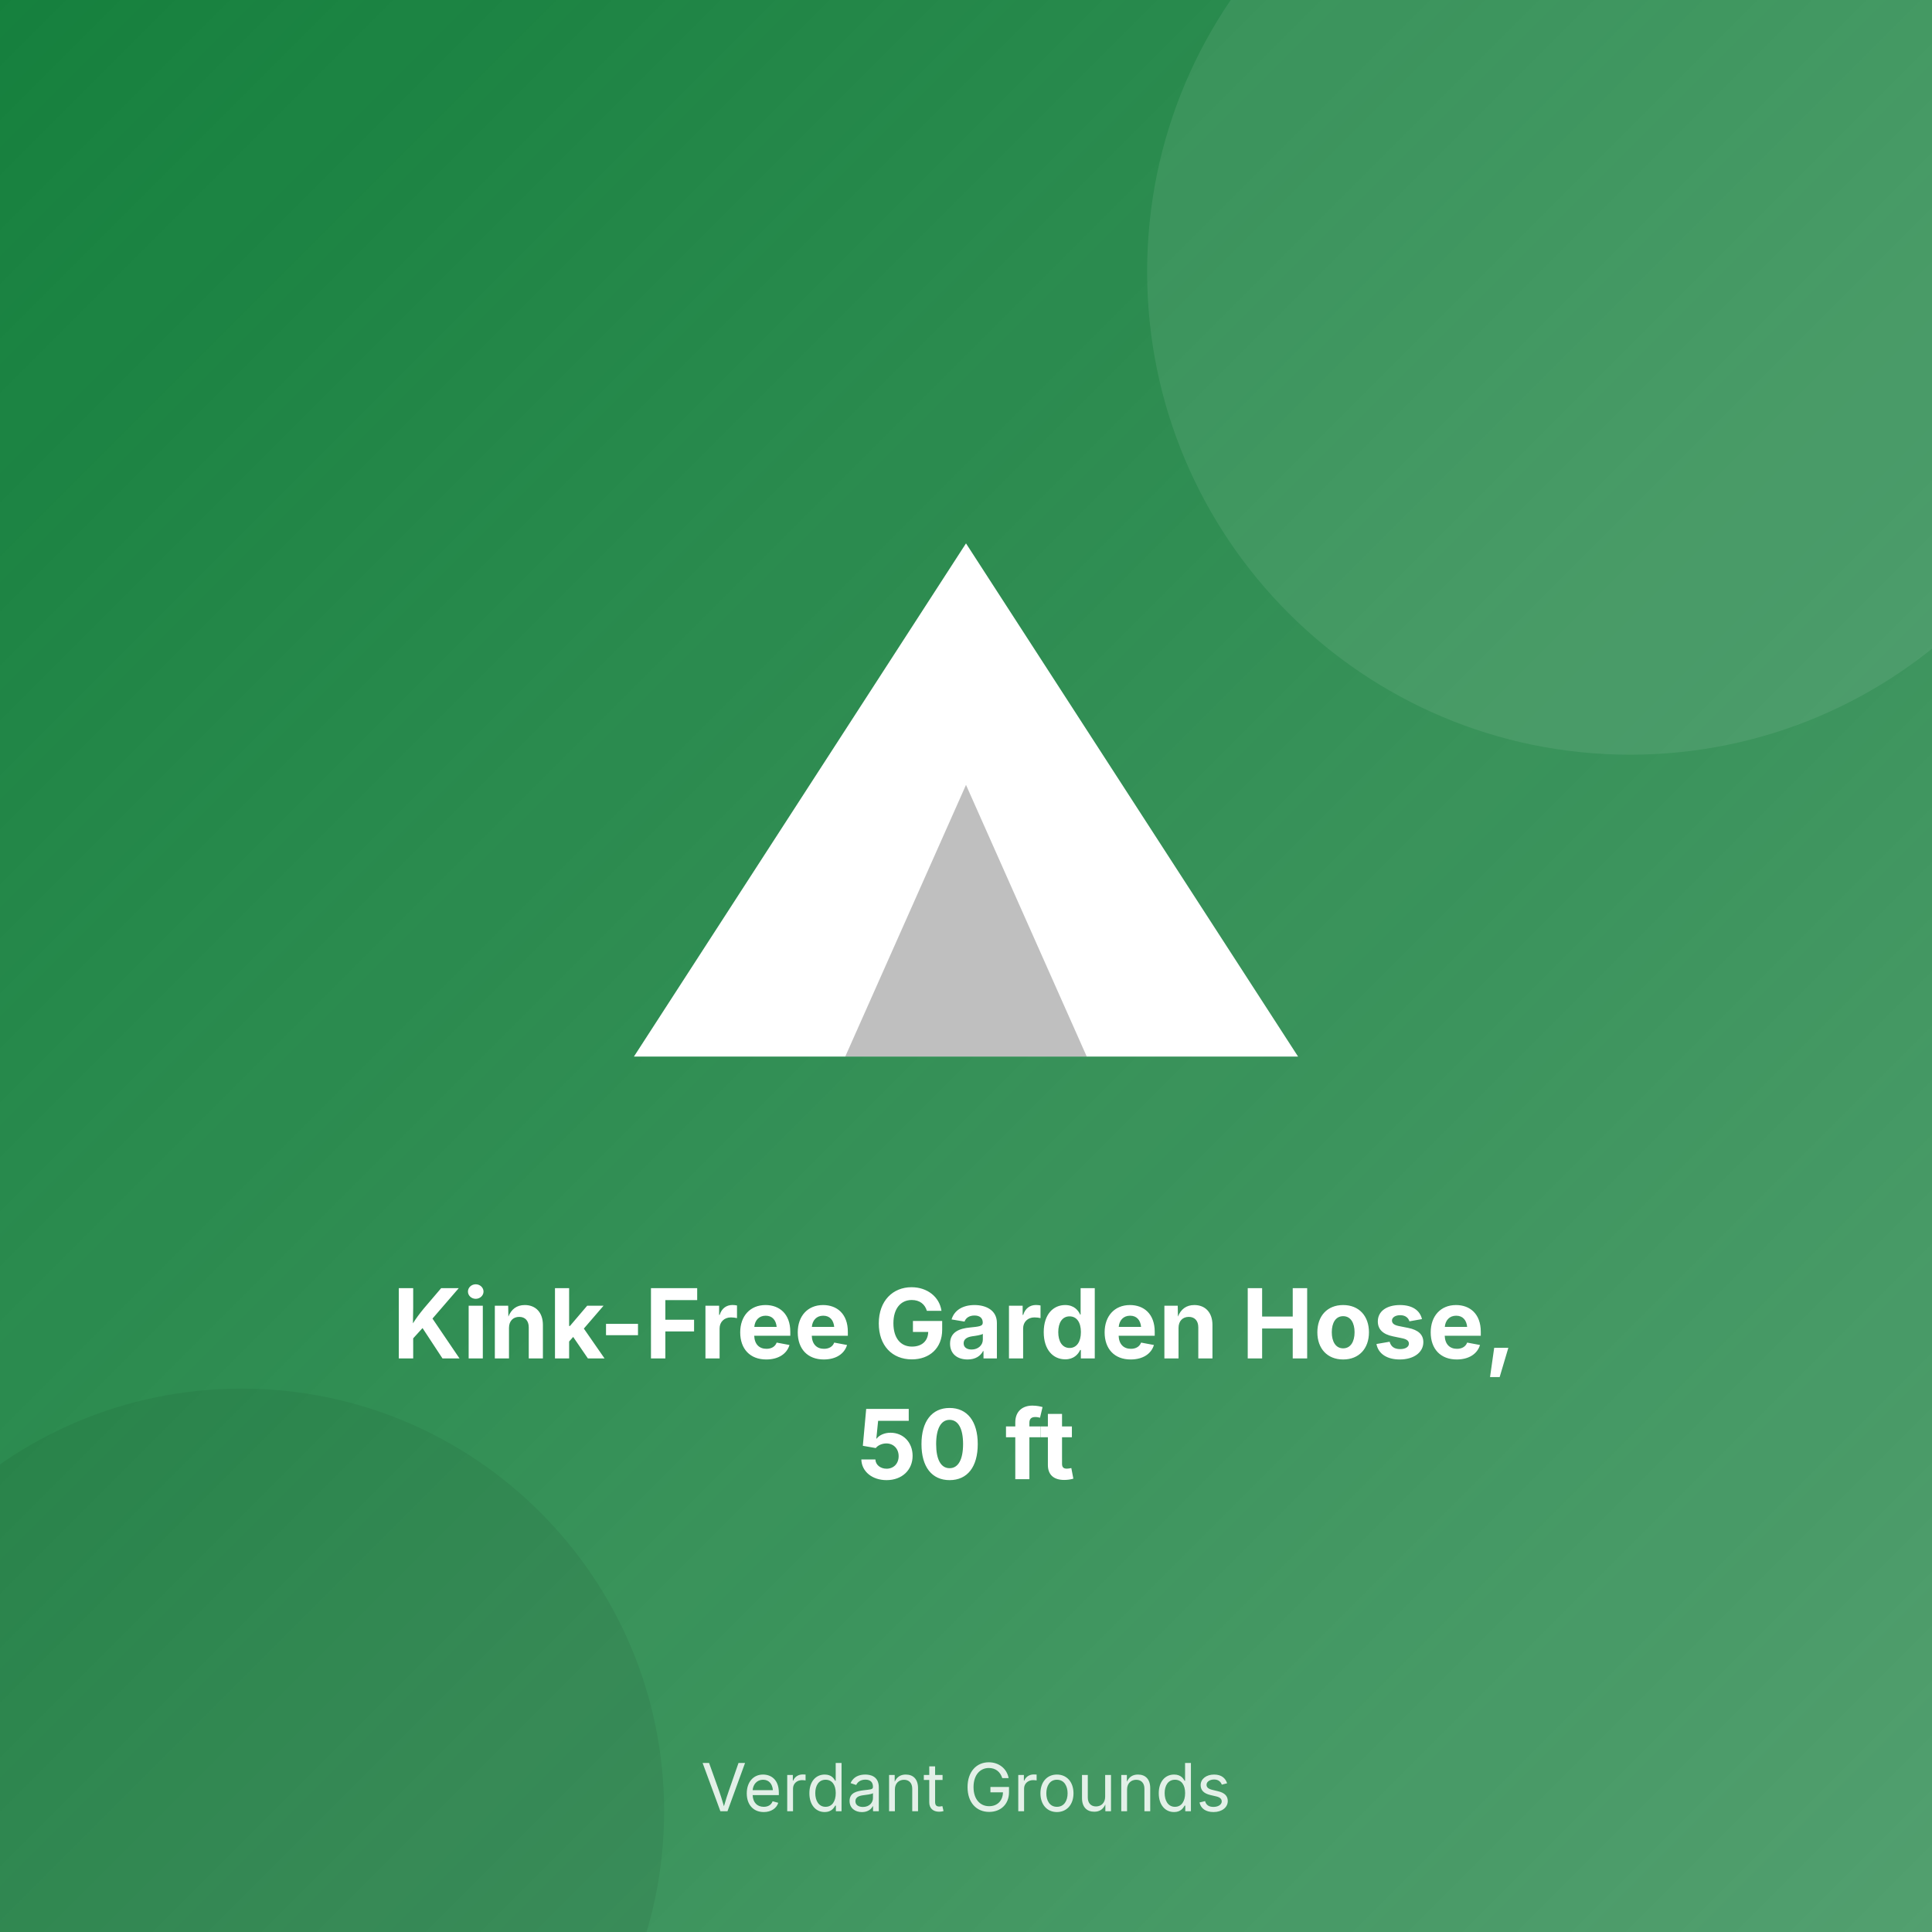
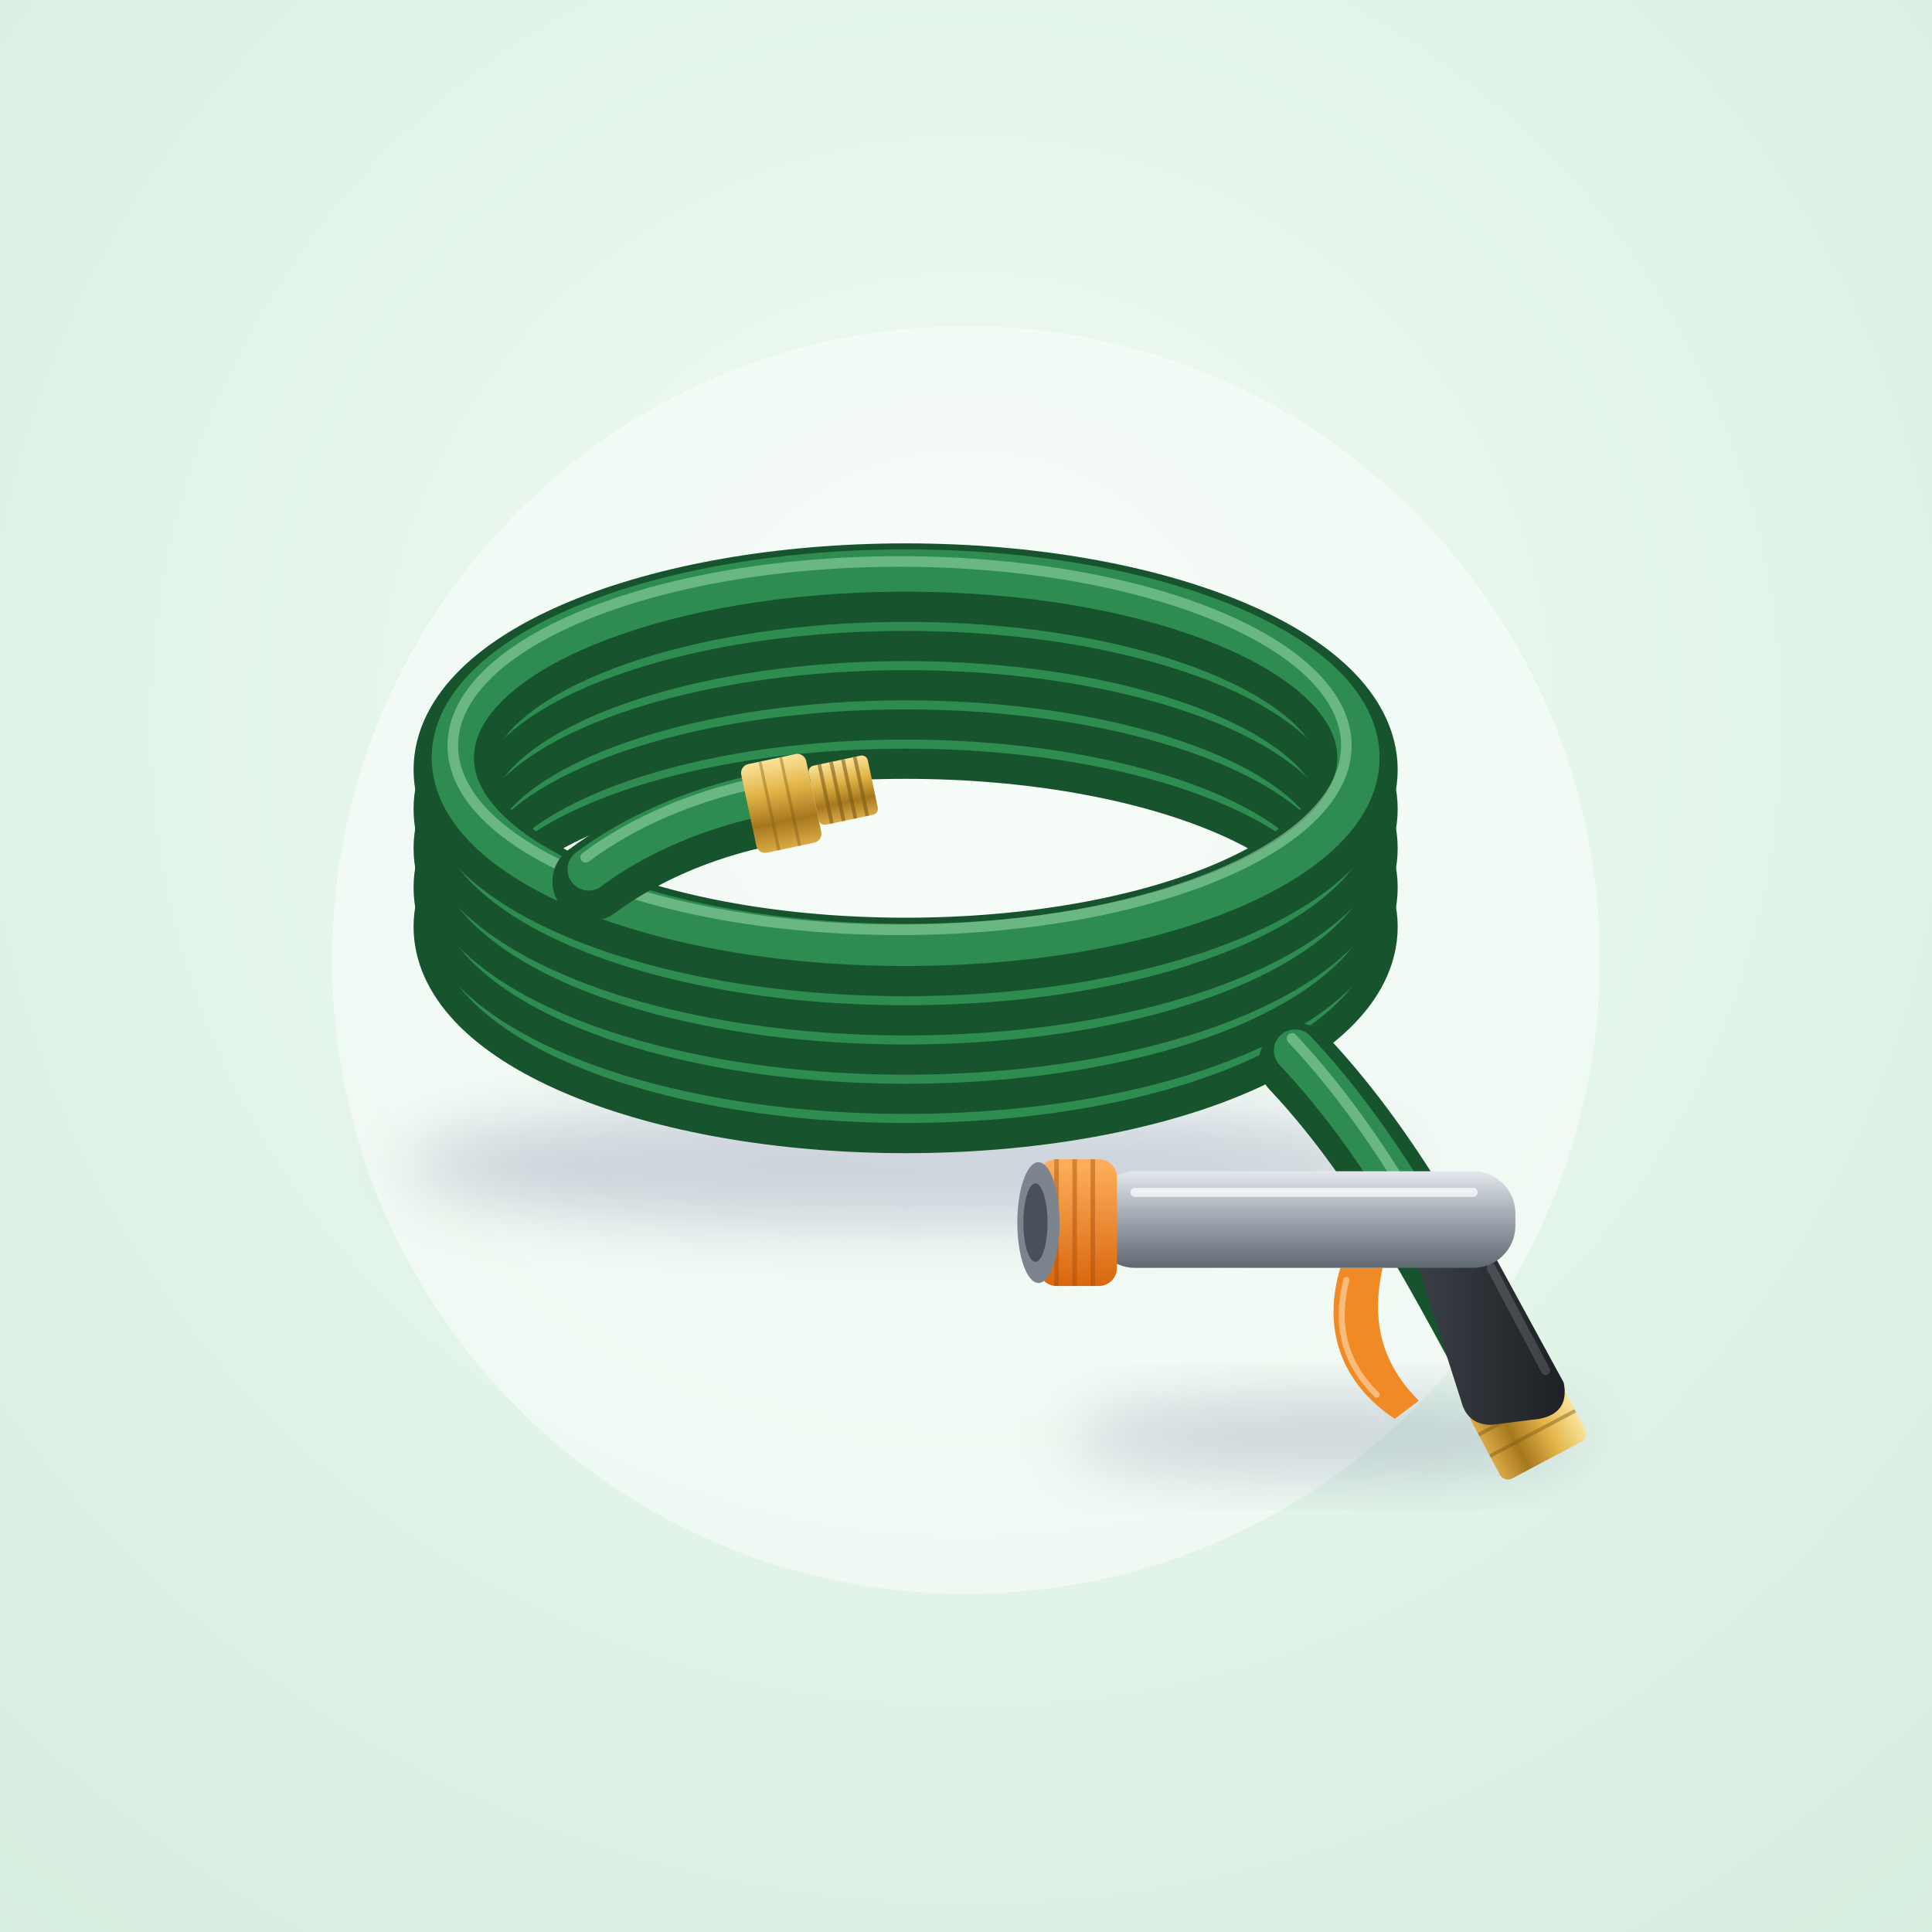
- <svg xmlns="http://www.w3.org/2000/svg" viewBox="0 0 640 640" role="img" aria-label="Kink-Free Garden Hose, 50 ft illustration">
+ <svg xmlns="http://www.w3.org/2000/svg" viewBox="0 0 640 640" width="640" height="640" role="img" aria-label="Kink-Free Garden Hose, 50 ft">
  <defs>
-     <linearGradient id="g" x1="0" y1="0" x2="1" y2="1">
-       <stop offset="0" stop-color="#15803d" />
-       <stop offset="1" stop-color="#15803d" stop-opacity=".72" />
+     <radialGradient id="verdant-garden-hose-bg" gradientUnits="userSpaceOnUse" cx="320" cy="240" r="520">
+       <stop offset="0" stop-color="#F0FAF4" />
+       <stop offset="1" stop-color="#D6EEDF" />
+     </radialGradient>
+     <filter id="verdant-garden-hose-shadow" x="-50%" y="-50%" width="200%" height="200%">
+       <feGaussianBlur stdDeviation="10" />
+     </filter>
+     <linearGradient id="verdant-garden-hose-brass" x1="0" y1="0" x2="0" y2="1">
+       <stop offset="0" stop-color="#FBE39A" />
+       <stop offset="0.35" stop-color="#E2B447" />
+       <stop offset="0.7" stop-color="#A7771F" />
+       <stop offset="1" stop-color="#D9AA45" />
+     </linearGradient>
+     <linearGradient id="verdant-garden-hose-barrel" gradientUnits="userSpaceOnUse" x1="0" y1="388" x2="0" y2="420">
+       <stop offset="0" stop-color="#E4E8EC" />
+       <stop offset="0.4" stop-color="#A9B1BA" />
+       <stop offset="1" stop-color="#5F6771" />
+     </linearGradient>
+     <linearGradient id="verdant-garden-hose-grip" gradientUnits="userSpaceOnUse" x1="470" y1="0" x2="530" y2="0">
+       <stop offset="0" stop-color="#3A3F46" />
+       <stop offset="1" stop-color="#16181B" />
+     </linearGradient>
+     <linearGradient id="verdant-garden-hose-dial" gradientUnits="userSpaceOnUse" x1="0" y1="384" x2="0" y2="426">
+       <stop offset="0" stop-color="#FFB05C" />
+       <stop offset="1" stop-color="#D9670F" />
    </linearGradient>
  </defs>
-   <rect width="640" height="640" fill="url(#g)" />
-   <circle cx="540" cy="90" r="160" fill="#fff" fill-opacity=".08" />
-   <circle cx="80" cy="600" r="140" fill="#000" fill-opacity=".06" />
-   <path d="M320 180l110 170H210z" fill="#fff" />
-   <path d="M320 260l40 90h-80z" fill-opacity=".25" fill="#000" />
-   <text y="450" text-anchor="middle" font-family="system-ui, -apple-system, Segoe UI, sans-serif" font-size="32" font-weight="700" fill="#fff">
-     <tspan x="320" dy="0">Kink-Free Garden Hose,</tspan>
-     <tspan x="320" dy="40">50 ft</tspan>
-   </text>
-   <text x="320" y="600" text-anchor="middle" font-family="system-ui, -apple-system, Segoe UI, sans-serif" font-size="22" fill="#fff" fill-opacity=".85">Verdant Grounds</text>
+   <rect width="640" height="640" fill="url(#verdant-garden-hose-bg)" />
+   <circle cx="320" cy="318" r="210" fill="#fff" fill-opacity=".45" />
+   <ellipse cx="300" cy="386" rx="165" ry="20" fill="#1e1b4b" fill-opacity=".16" filter="url(#verdant-garden-hose-shadow)" />
+   <ellipse cx="440" cy="476" rx="85" ry="12" fill="#1e1b4b" fill-opacity=".16" filter="url(#verdant-garden-hose-shadow)" />
+   <g fill="none">
+     <ellipse cx="300" cy="307" rx="150" ry="62" stroke="#17532D" stroke-width="26" />
+     <ellipse cx="300" cy="303" rx="150" ry="62" stroke="#2F8C51" stroke-width="14" />
+     <ellipse cx="298" cy="299" rx="148" ry="61" stroke="#A6E3B8" stroke-opacity=".5" stroke-width="3.5" />
+     <ellipse cx="300" cy="294" rx="150" ry="62" stroke="#17532D" stroke-width="26" />
+     <ellipse cx="300" cy="290" rx="150" ry="62" stroke="#2F8C51" stroke-width="14" />
+     <ellipse cx="298" cy="286" rx="148" ry="61" stroke="#A6E3B8" stroke-opacity=".5" stroke-width="3.5" />
+     <ellipse cx="300" cy="281" rx="150" ry="62" stroke="#17532D" stroke-width="26" />
+     <ellipse cx="300" cy="277" rx="150" ry="62" stroke="#2F8C51" stroke-width="14" />
+     <ellipse cx="298" cy="273" rx="148" ry="61" stroke="#A6E3B8" stroke-opacity=".5" stroke-width="3.5" />
+     <ellipse cx="300" cy="268" rx="150" ry="62" stroke="#17532D" stroke-width="26" />
+     <ellipse cx="300" cy="264" rx="150" ry="62" stroke="#2F8C51" stroke-width="14" />
+     <ellipse cx="298" cy="260" rx="148" ry="61" stroke="#A6E3B8" stroke-opacity=".5" stroke-width="3.5" />
+     <ellipse cx="300" cy="255" rx="150" ry="62" stroke="#17532D" stroke-width="26" />
+     <ellipse cx="300" cy="251" rx="150" ry="62" stroke="#2F8C51" stroke-width="14" />
+     <ellipse cx="298" cy="247" rx="148" ry="61" stroke="#A6E3B8" stroke-opacity=".5" stroke-width="3.5" />
+   </g>
+   <path d="M430 352C462 386 482 428 500 460" fill="none" stroke="#17532D" stroke-width="26" stroke-linecap="round" />
+   <path d="M430 352C462 386 482 428 500 460" fill="none" stroke="#2F8C51" stroke-width="14" stroke-linecap="round" transform="translate(-1 -4)" />
+   <path d="M430 352C462 386 482 428 500 460" fill="none" stroke="#A6E3B8" stroke-opacity=".5" stroke-width="3.5" stroke-linecap="round" transform="translate(-2 -8)" />
+   <path d="M196 292C212 280 232 272 250 268" fill="none" stroke="#17532D" stroke-width="26" stroke-linecap="round" />
+   <path d="M196 292C212 280 232 272 250 268" fill="none" stroke="#2F8C51" stroke-width="14" stroke-linecap="round" transform="translate(-1 -4)" />
+   <path d="M196 292C212 280 232 272 250 268" fill="none" stroke="#A6E3B8" stroke-opacity=".5" stroke-width="3.5" stroke-linecap="round" transform="translate(-2 -8)" />
+   <g transform="translate(250 268) rotate(-12)">
+     <rect x="-2" y="-15" width="22" height="30" rx="3" fill="url(#verdant-garden-hose-brass)" />
+     <rect x="20" y="-10" width="20" height="20" rx="2" fill="url(#verdant-garden-hose-brass)" />
+     <path d="M24 -10v20M28 -10v20M32 -10v20M36 -10v20" stroke="#7E5A14" stroke-opacity=".6" stroke-width="1.2" />
+     <path d="M5 -15v30M12 -15v30" stroke="#7E5A14" stroke-opacity=".4" stroke-width="1" />
+   </g>
+   <g transform="translate(503 466) rotate(62)">
+     <rect x="-6" y="-16" width="26" height="32" rx="3" fill="url(#verdant-garden-hose-brass)" />
+     <path d="M2 -16v32M10 -16v32" stroke="#7E5A14" stroke-opacity=".45" stroke-width="1.2" />
+   </g>
+   <path d="M468 414L494 414L518 458Q520 468 510 470L494 472Q486 472 484 464Z" fill="url(#verdant-garden-hose-grip)" />
+   <path d="M494 420L512 454" stroke="#fff" stroke-opacity=".15" stroke-width="3" stroke-linecap="round" />
+   <path d="M444 420C438 440 444 458 462 470L470 464C458 452 454 438 458 420Z" fill="#F08A24" />
+   <path d="M446 424C442 440 446 452 456 462" fill="none" stroke="#FFD2A0" stroke-opacity=".7" stroke-width="2" stroke-linecap="round" />
+   <rect x="362" y="388" width="140" height="32" rx="14" fill="url(#verdant-garden-hose-barrel)" />
+   <path d="M376 395H488" stroke="#fff" stroke-opacity=".7" stroke-width="3" stroke-linecap="round" />
+   <rect x="344" y="384" width="26" height="42" rx="6" fill="url(#verdant-garden-hose-dial)" />
+   <path d="M350 384v42M356 384v42M362 384v42" stroke="#A84C08" stroke-opacity=".45" stroke-width="1.5" />
+   <ellipse cx="344" cy="405" rx="7" ry="20" fill="#7C848D" />
+   <ellipse cx="343" cy="405" rx="4" ry="13" fill="#4A5059" />
</svg>
